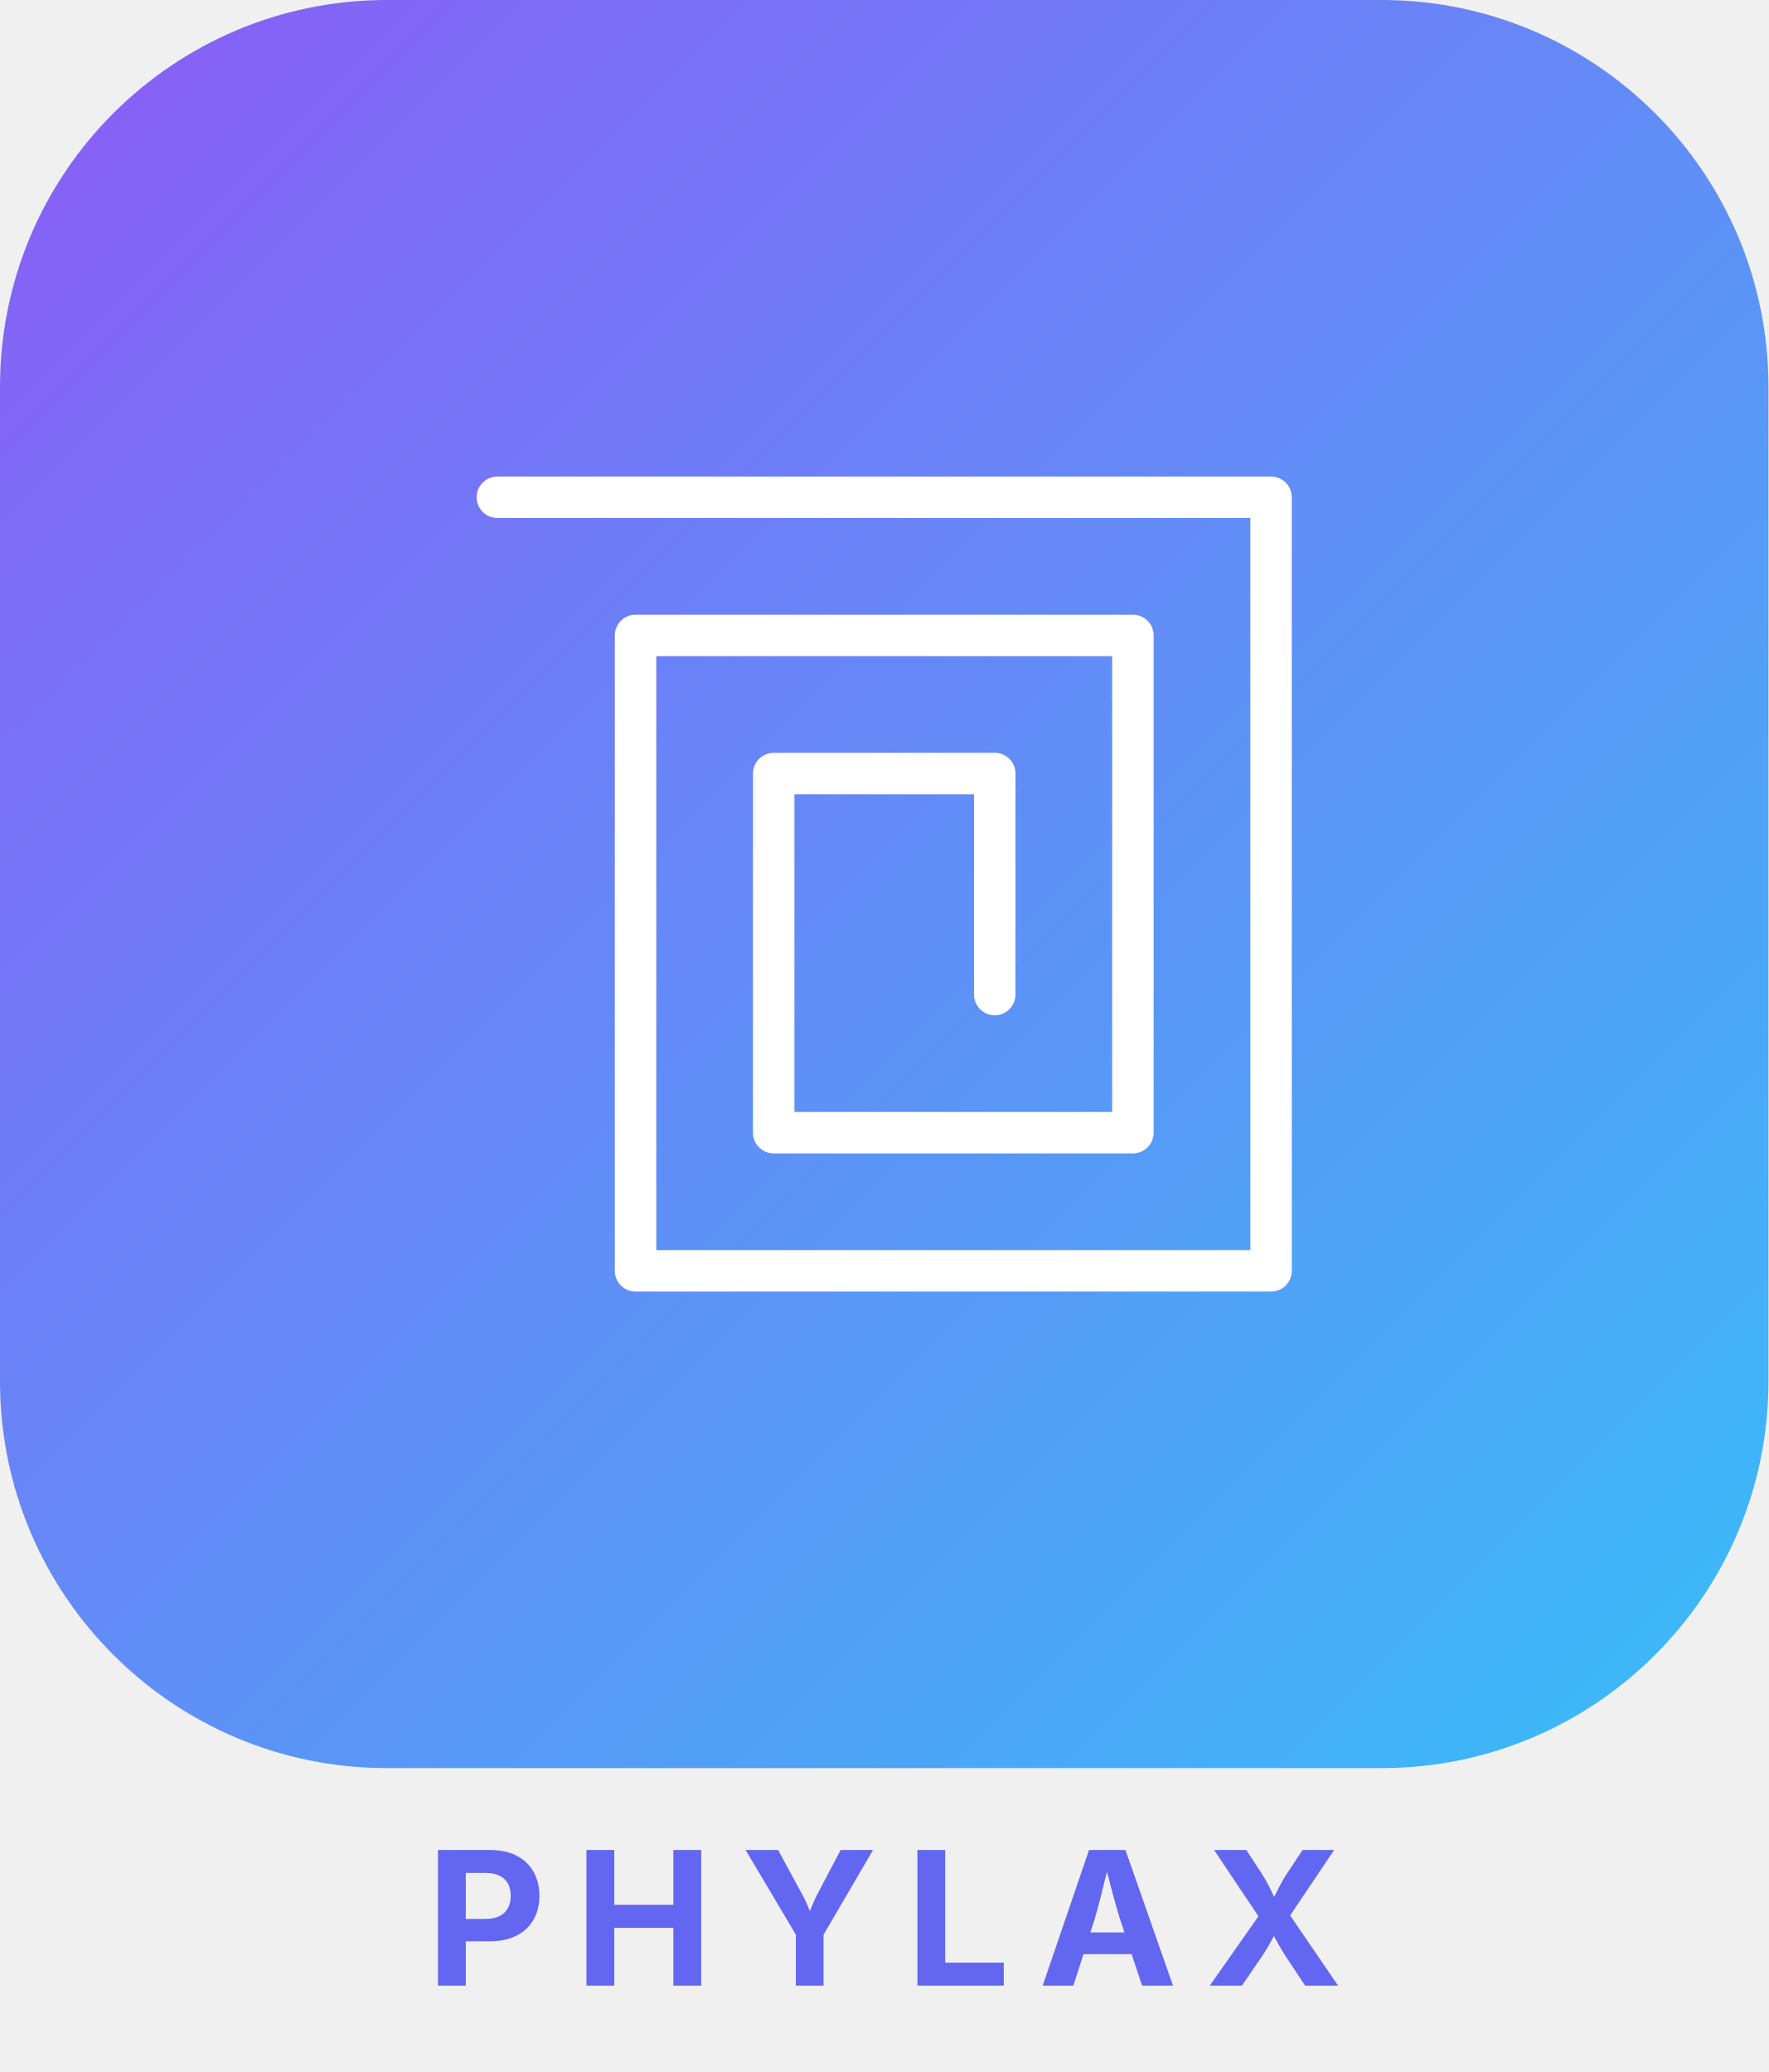
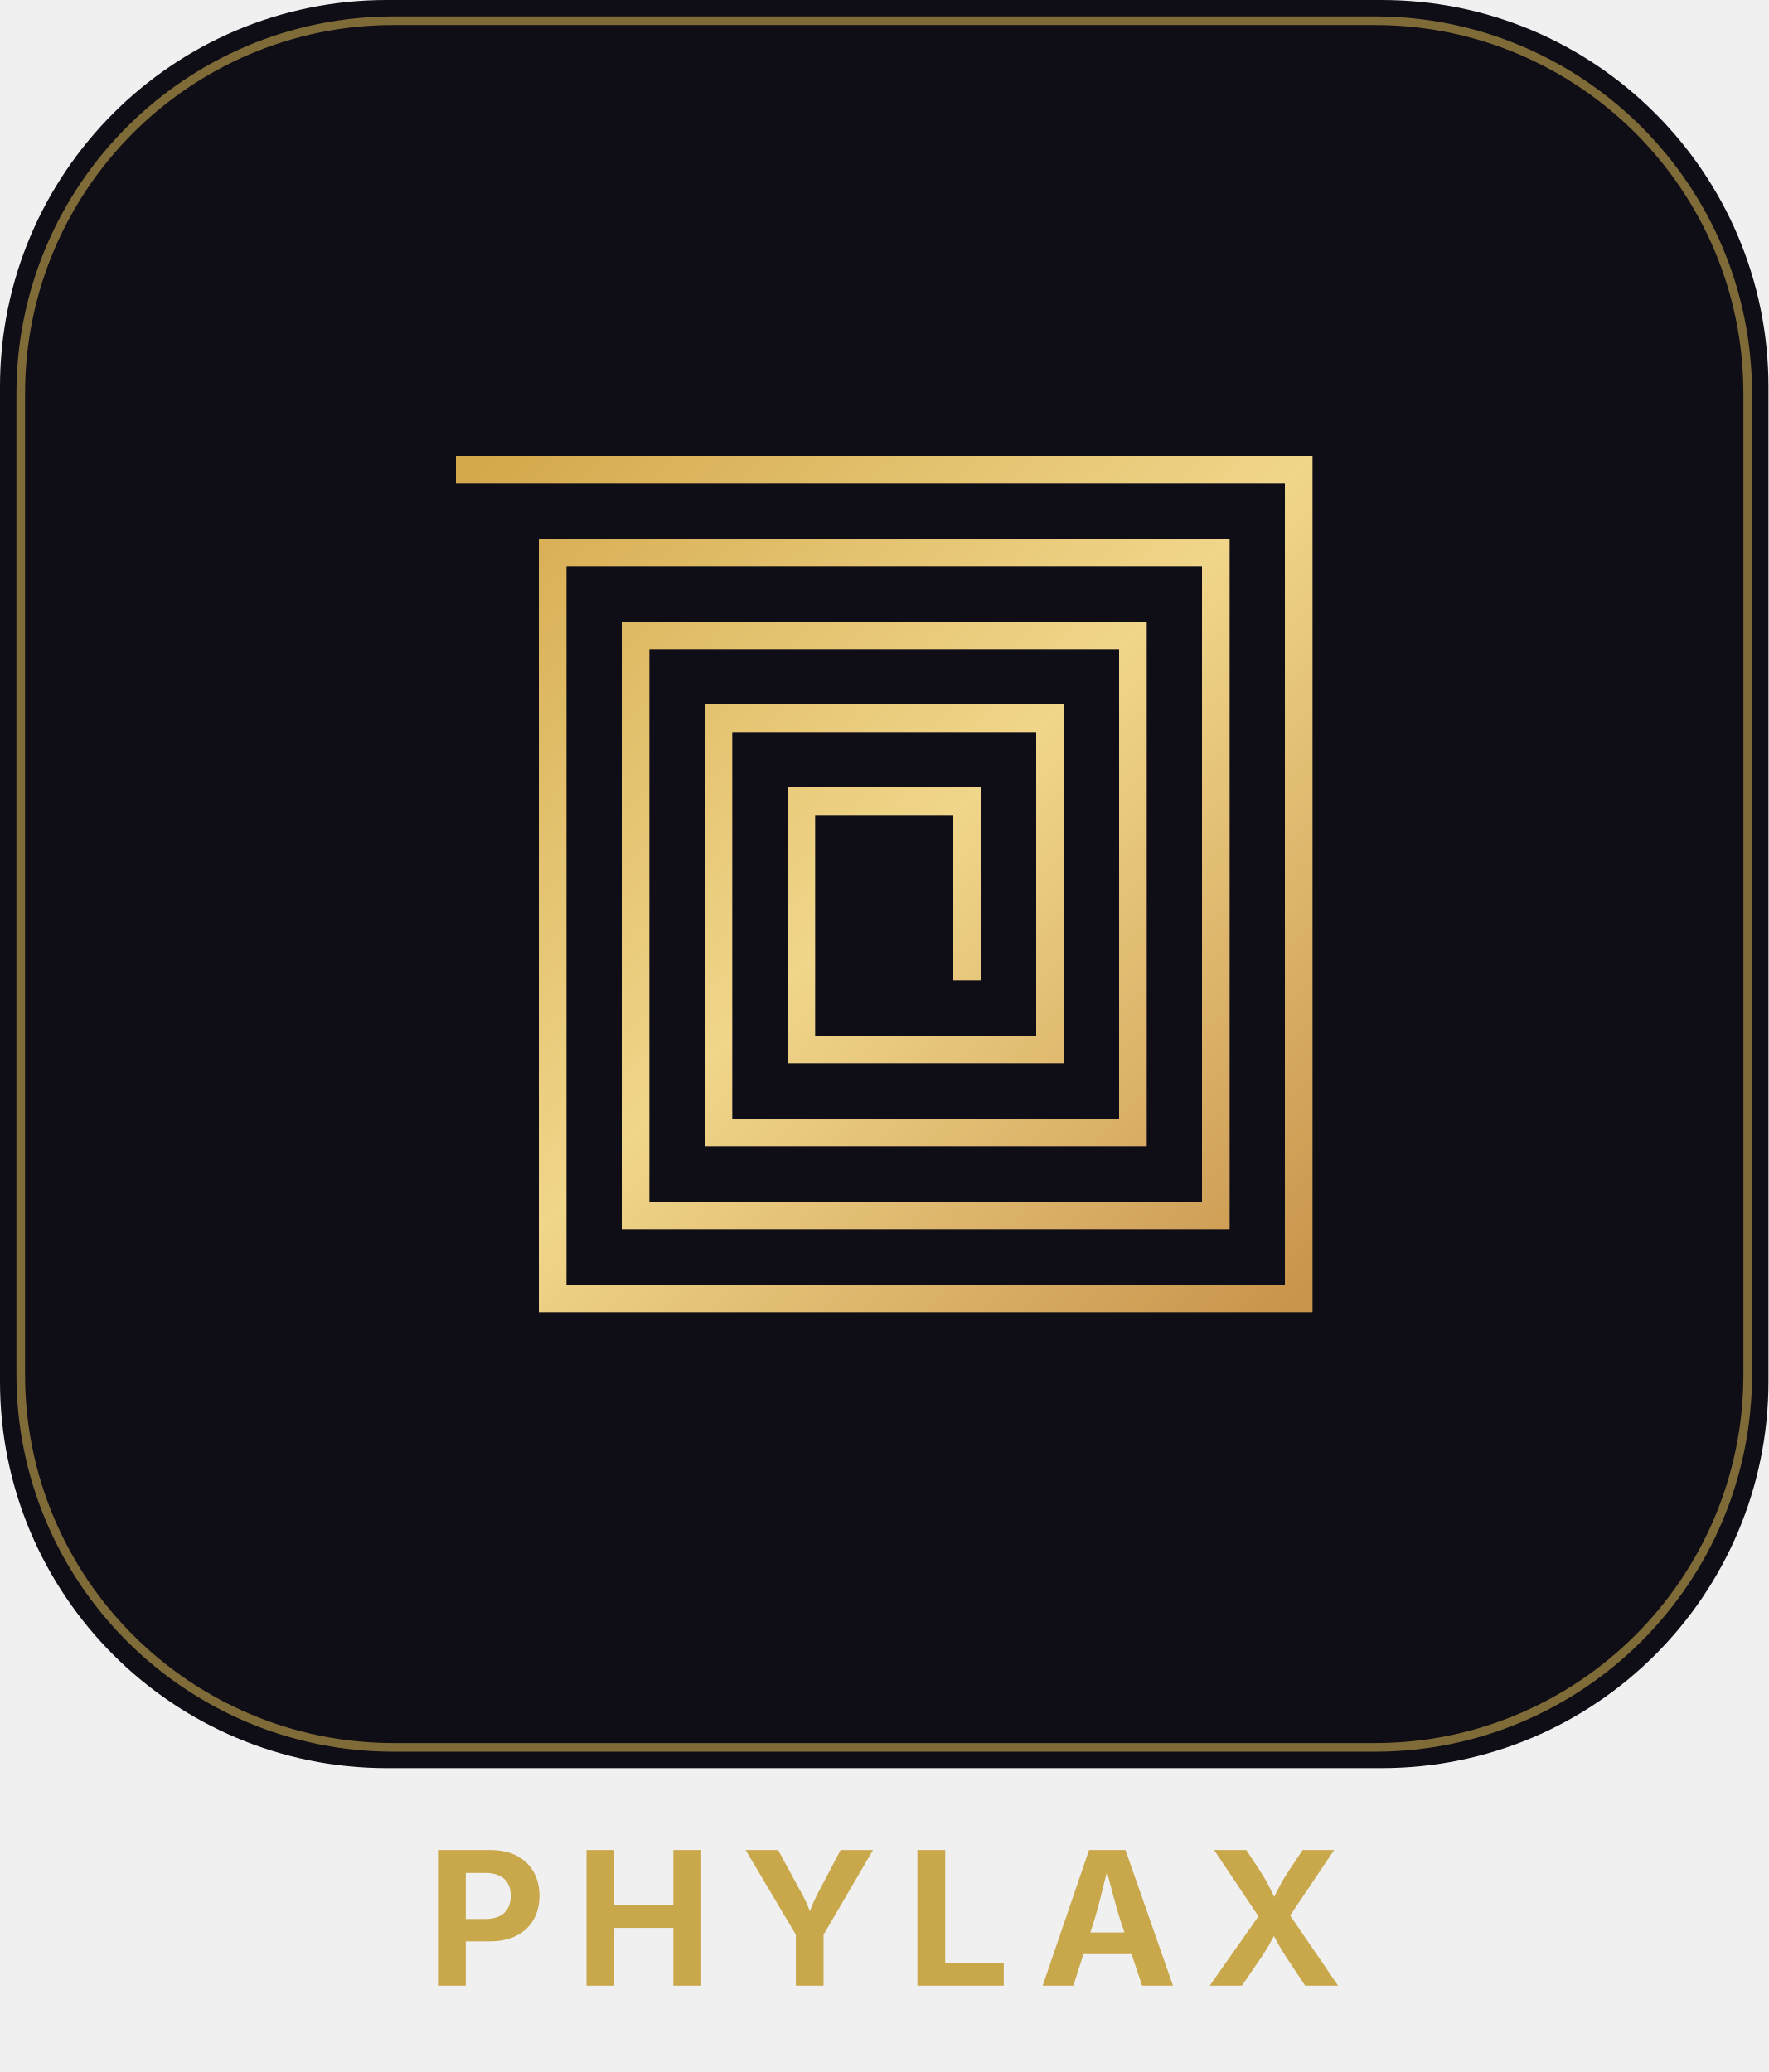
<svg xmlns="http://www.w3.org/2000/svg" viewBox="0 0 512 600" fill="none">
  <defs>
-     <linearGradient id="bg" x1="0" y1="0" x2="512" y2="512" gradientUnits="userSpaceOnUse">
-       <stop stop-color="#8B5CF6" />
-       <stop offset="1" stop-color="#38BDF8" />
+     <linearGradient id="gold" x1="136" y1="136" x2="376" y2="376" gradientUnits="userSpaceOnUse">
+       <stop stop-color="#D4A84C" />
+       <stop offset="0.5" stop-color="#F0D68A" />
+       <stop offset="1" stop-color="#C9944C" />
    </linearGradient>
  </defs>
-   <rect width="512" height="512" rx="112" fill="url(#bg)" />
-   <path d="M144 144 H368 V368 H184 V184 H328 V328 H224 V224 H288 V288" stroke="white" stroke-width="12" stroke-linecap="round" stroke-linejoin="round" />
-   <text x="256" y="575" text-anchor="middle" font-family="Inter, 'Helvetica Neue', Arial, sans-serif" font-weight="700" font-size="54" letter-spacing="8" fill="#6366F1">PHYLAX</text>
+   <rect width="512" height="512" rx="112" fill="#0F0E17" />
+   <rect x="6" y="6" width="500" height="500" rx="108" stroke="#C9A84C" stroke-width="2.5" fill="none" opacity="0.6" />
+   <path d="M136 136 H376 V376 H160 V160 H352 V352 H184 V184 H328 V328 H208 V208 H304 V304 H232 V232 H280 V280" stroke="url(#gold)" stroke-width="8" stroke-linecap="square" stroke-linejoin="miter" />
+   <text x="256" y="575" text-anchor="middle" font-family="Inter, 'Helvetica Neue', Arial, sans-serif" font-weight="700" font-size="54" letter-spacing="8" fill="#C9A84C">PHYLAX</text>
</svg>
